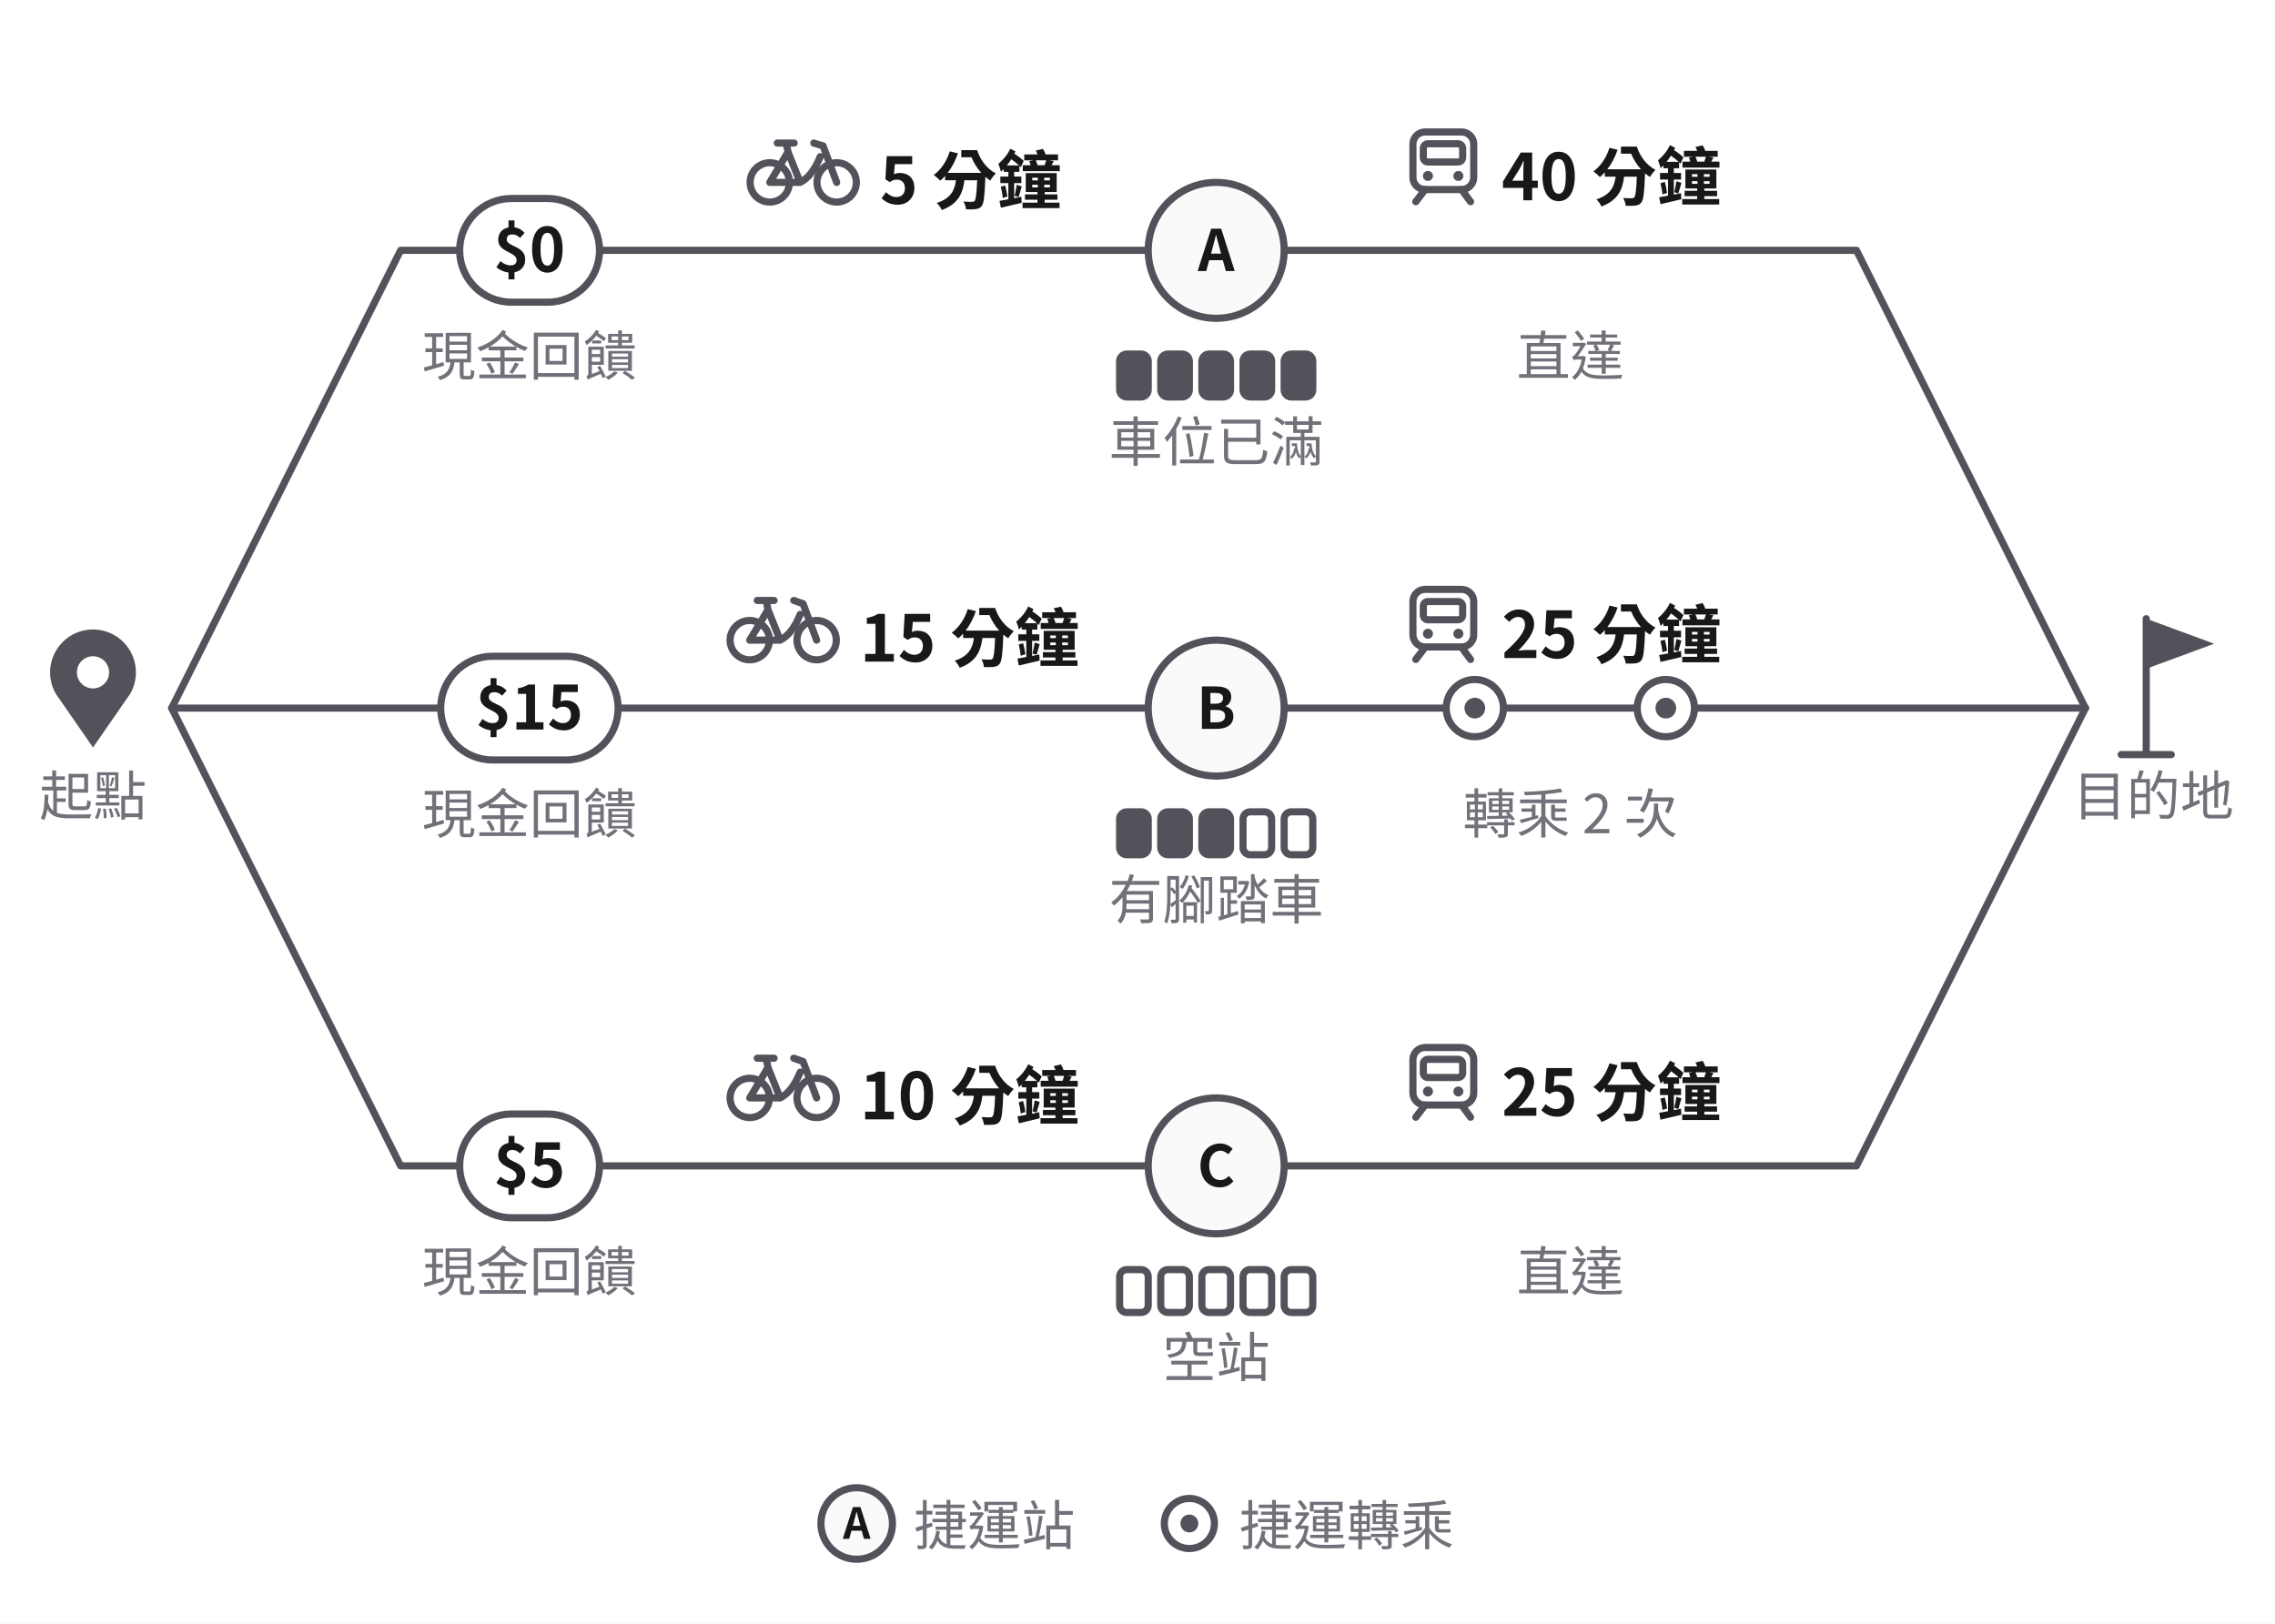
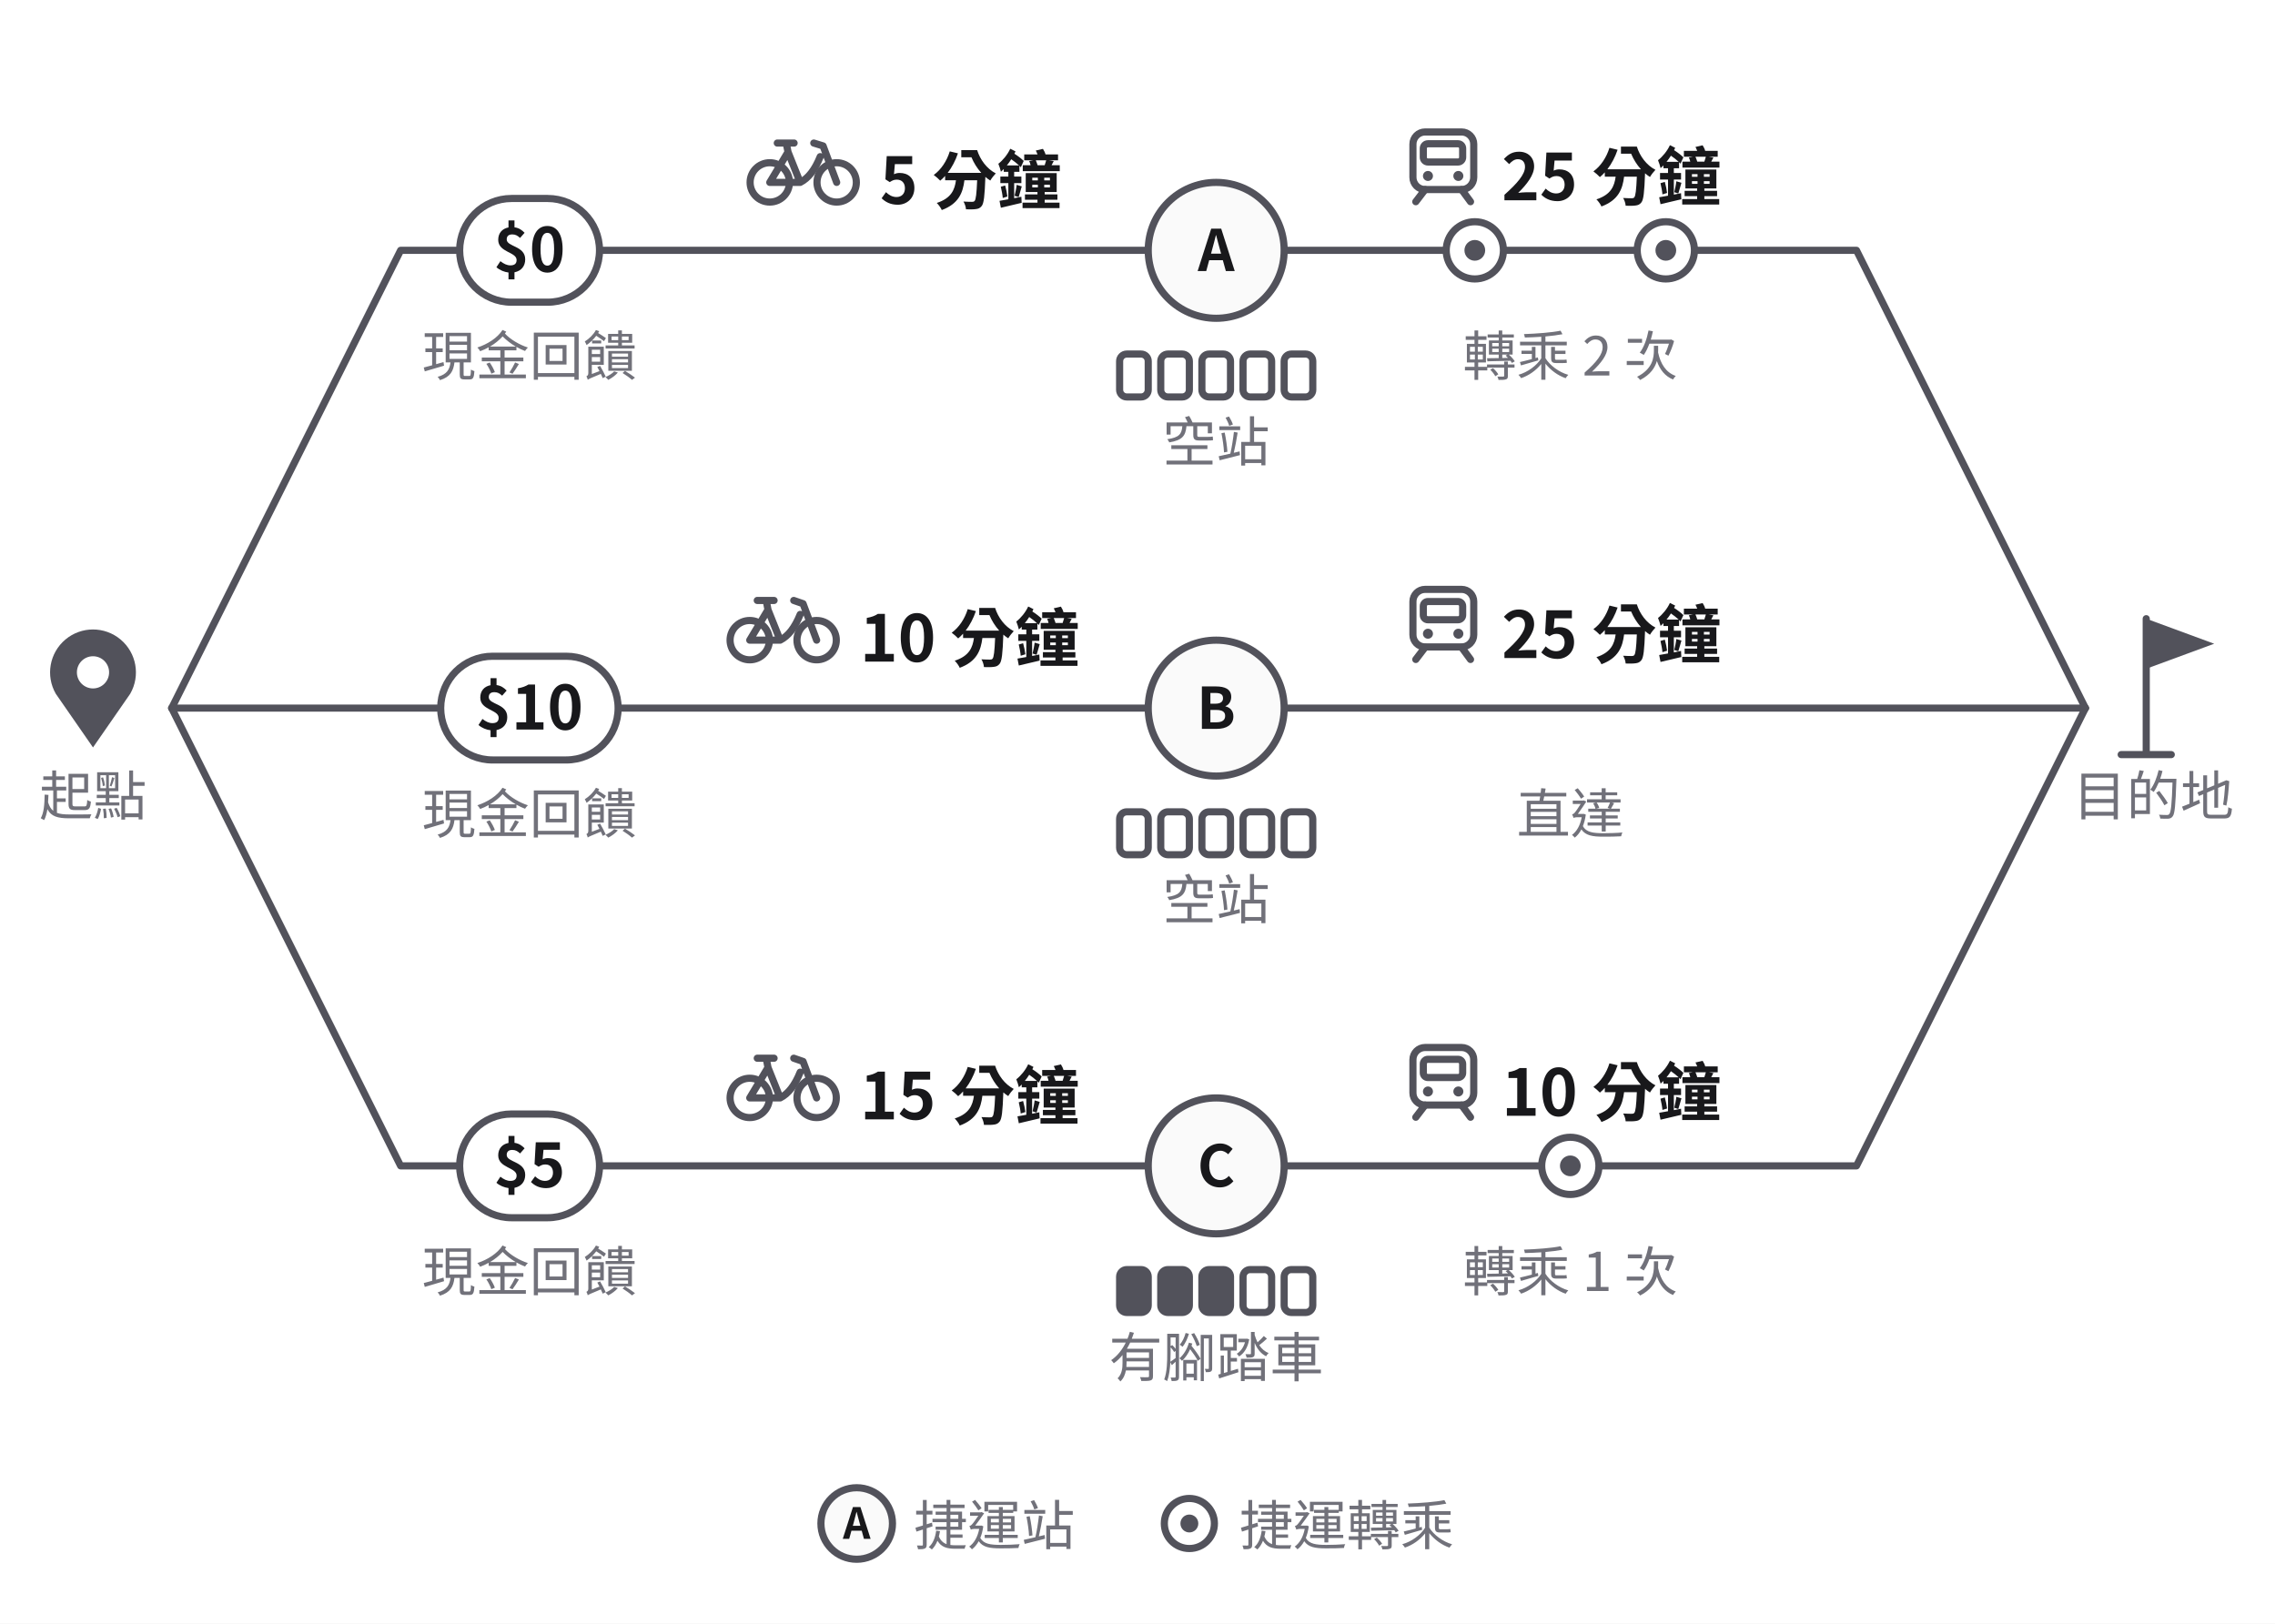
<svg xmlns="http://www.w3.org/2000/svg" viewBox="0 0 636 454" width="636" height="454" style="display:block;width:100%;max-width:480px;height:auto;margin:0 auto" role="img" aria-label="三條路線：騎腳踏車到捷運站，再搭捷運前往目的地">
  <style>.rs-bg{fill:#ffffff}.rs-tx{fill:#18181b}.rs-mu{fill:#71717a}.rs-ln{fill:none;stroke:#52525b}.rs-ink{fill:#52525b}.rs-paper{fill:#ffffff}.rs-box{fill:#ffffff;stroke:#52525b}.rs-band{fill:#fafafa;stroke:#52525b}.rs-slot{stroke:#52525b}</style>
  <rect width="636" height="454" class="rs-bg" />
  <g font-family="system-ui,-apple-system,'Segoe UI','Noto Sans TC','Noto Sans CJK TC','PingFang TC','Microsoft JhengHei',sans-serif">
    <g class="rs-ln" stroke-width="2" stroke-linejoin="round" stroke-linecap="round">
      <path d="M48.0,198.0 L112.0,70.0 L321.0,70.0" />
      <path d="M359.0,70.0 L519.0,70.0 L583.0,198.0" />
      <path d="M48.0,198.0 L112.0,198.0 L321.0,198.0" />
      <path d="M359.0,198.0 L519.0,198.0 L583.0,198.0" />
      <path d="M48.0,198.0 L112.0,326.0 L321.0,326.0" />
      <path d="M359.0,326.0 L519.0,326.0 L583.0,198.0" />
    </g>
    <rect x="128.5" y="55.5" width="39.1" height="29.0" rx="14.5" class="rs-box" stroke-width="2" />
    <text x="148.0" y="76.0" font-size="17" font-weight="600" class="rs-tx" text-anchor="middle">$0</text>
    <text x="148.0" y="105.0" font-size="15" font-weight="500" class="rs-mu" text-anchor="middle">現金回饋</text>
    <g class="rs-ln" stroke-width="2" stroke-linecap="round" stroke-linejoin="round">
      <circle cx="215.2" cy="51.0" r="5.5" />
      <circle cx="233.9" cy="51.0" r="5.5" />
      <path d="M215.2,51.0 L223.7,51.0 L220.3,42.5 Z M223.7,51.0 Q227.1,49.3 229.3,43.8 M230.1,40.8 L233.9,51.0 M220.3,42.5 L219.8,40.0 M217.3,40.0 L222.0,40.0 M230.1,40.8 L227.5,40.0" />
    </g>
    <text x="246.0" y="57.0" font-size="18" font-weight="600" class="rs-tx" text-anchor="start">5 分鐘</text>
    <g class="rs-ln" stroke-width="2" stroke-linecap="round" stroke-linejoin="round">
      <rect x="395.0" y="36.9" width="17.0" height="16.1" rx="3.4" />
      <rect x="397.9" y="40.2" width="11.0" height="5.1" rx="1.3" />
      <path d="M398.4,53.0 L395.8,56.4 M408.6,53.0 L411.1,56.4" />
    </g>
    <circle cx="399.2" cy="49.2" r="1.4" class="rs-ink" />
    <circle cx="407.7" cy="49.2" r="1.4" class="rs-ink" />
-     <text x="419.8" y="56.0" font-size="18" font-weight="600" class="rs-tx" text-anchor="start">40 分鐘</text>
-     <text x="439.0" y="105.0" font-size="15" font-weight="500" class="rs-mu" text-anchor="middle">直達</text>
+     <text x="419.8" y="56.0" font-size="18" font-weight="600" class="rs-tx" text-anchor="start">25 分鐘</text>
+     <circle cx="412.3" cy="70.0" r="8.0" class="rs-box" stroke-width="2" />
+     <circle cx="412.3" cy="70.0" r="2.9" class="rs-ink" />
+     <circle cx="465.7" cy="70.0" r="8.0" class="rs-box" stroke-width="2" />
+     <circle cx="465.7" cy="70.0" r="2.9" class="rs-ink" />
+     <text x="439.0" y="105.0" font-size="15" font-weight="500" class="rs-mu" text-anchor="middle">轉乘 2 次</text>
    <circle cx="340.0" cy="70.0" r="19.0" class="rs-band" stroke-width="2" />
    <text x="340.0" y="75.8" font-size="16" font-weight="700" class="rs-tx" text-anchor="middle">A</text>
-     <rect x="313.0" y="99.0" width="8.0" height="12.0" rx="2" class="rs-slot rs-ink" stroke-width="2" />
-     <rect x="324.5" y="99.0" width="8.0" height="12.0" rx="2" class="rs-slot rs-ink" stroke-width="2" />
-     <rect x="336.0" y="99.0" width="8.0" height="12.0" rx="2" class="rs-slot rs-ink" stroke-width="2" />
-     <rect x="347.5" y="99.0" width="8.0" height="12.0" rx="2" class="rs-slot rs-ink" stroke-width="2" />
-     <rect x="359.0" y="99.0" width="8.0" height="12.0" rx="2" class="rs-slot rs-ink" stroke-width="2" />
-     <text x="340.0" y="129.0" font-size="15" font-weight="500" class="rs-mu" text-anchor="middle">車位已滿</text>
+     <rect x="313.0" y="99.0" width="8.0" height="12.0" rx="2" class="rs-slot rs-paper" stroke-width="2" />
+     <rect x="324.5" y="99.0" width="8.0" height="12.0" rx="2" class="rs-slot rs-paper" stroke-width="2" />
+     <rect x="336.0" y="99.0" width="8.0" height="12.0" rx="2" class="rs-slot rs-paper" stroke-width="2" />
+     <rect x="347.5" y="99.0" width="8.0" height="12.0" rx="2" class="rs-slot rs-paper" stroke-width="2" />
+     <rect x="359.0" y="99.0" width="8.0" height="12.0" rx="2" class="rs-slot rs-paper" stroke-width="2" />
+     <text x="340.0" y="129.0" font-size="15" font-weight="500" class="rs-mu" text-anchor="middle">空站</text>
    <rect x="123.2" y="183.5" width="49.6" height="29.0" rx="14.5" class="rs-box" stroke-width="2" />
-     <text x="148.0" y="204.0" font-size="17" font-weight="600" class="rs-tx" text-anchor="middle">$15</text>
+     <text x="148.0" y="204.0" font-size="17" font-weight="600" class="rs-tx" text-anchor="middle">$10</text>
    <text x="148.0" y="233.0" font-size="15" font-weight="500" class="rs-mu" text-anchor="middle">現金回饋</text>
    <g class="rs-ln" stroke-width="2" stroke-linecap="round" stroke-linejoin="round">
      <circle cx="209.6" cy="179.0" r="5.5" />
      <circle cx="228.3" cy="179.0" r="5.5" />
      <path d="M209.6,179.0 L218.1,179.0 L214.7,170.5 Z M218.1,179.0 Q221.5,177.3 223.7,171.8 M224.5,168.8 L228.3,179.0 M214.7,170.5 L214.2,167.9 M211.7,167.9 L216.4,167.9 M224.5,168.8 L221.9,167.9" />
    </g>
-     <text x="240.4" y="185.0" font-size="18" font-weight="600" class="rs-tx" text-anchor="start">15 分鐘</text>
+     <text x="240.4" y="185.0" font-size="18" font-weight="600" class="rs-tx" text-anchor="start">10 分鐘</text>
    <g class="rs-ln" stroke-width="2" stroke-linecap="round" stroke-linejoin="round">
      <rect x="395.0" y="164.8" width="17.0" height="16.1" rx="3.4" />
      <rect x="397.9" y="168.2" width="11.0" height="5.1" rx="1.3" />
      <path d="M398.4,181.0 L395.8,184.4 M408.6,181.0 L411.1,184.4" />
    </g>
    <circle cx="399.2" cy="177.2" r="1.4" class="rs-ink" />
    <circle cx="407.7" cy="177.2" r="1.4" class="rs-ink" />
    <text x="419.8" y="184.0" font-size="18" font-weight="600" class="rs-tx" text-anchor="start">25 分鐘</text>
-     <circle cx="412.3" cy="198.0" r="8.0" class="rs-box" stroke-width="2" />
-     <circle cx="412.3" cy="198.0" r="2.9" class="rs-ink" />
-     <circle cx="465.7" cy="198.0" r="8.0" class="rs-box" stroke-width="2" />
-     <circle cx="465.7" cy="198.0" r="2.9" class="rs-ink" />
-     <text x="439.0" y="233.0" font-size="15" font-weight="500" class="rs-mu" text-anchor="middle">轉乘 2 次</text>
+     <text x="439.0" y="233.0" font-size="15" font-weight="500" class="rs-mu" text-anchor="middle">直達</text>
    <circle cx="340.0" cy="198.0" r="19.0" class="rs-band" stroke-width="2" />
    <text x="340.0" y="203.8" font-size="16" font-weight="700" class="rs-tx" text-anchor="middle">B</text>
-     <rect x="313.0" y="227.0" width="8.0" height="12.0" rx="2" class="rs-slot rs-ink" stroke-width="2" />
-     <rect x="324.5" y="227.0" width="8.0" height="12.0" rx="2" class="rs-slot rs-ink" stroke-width="2" />
-     <rect x="336.0" y="227.0" width="8.0" height="12.0" rx="2" class="rs-slot rs-ink" stroke-width="2" />
+     <rect x="313.0" y="227.0" width="8.0" height="12.0" rx="2" class="rs-slot rs-paper" stroke-width="2" />
+     <rect x="324.5" y="227.0" width="8.0" height="12.0" rx="2" class="rs-slot rs-paper" stroke-width="2" />
+     <rect x="336.0" y="227.0" width="8.0" height="12.0" rx="2" class="rs-slot rs-paper" stroke-width="2" />
    <rect x="347.5" y="227.0" width="8.0" height="12.0" rx="2" class="rs-slot rs-paper" stroke-width="2" />
    <rect x="359.0" y="227.0" width="8.0" height="12.0" rx="2" class="rs-slot rs-paper" stroke-width="2" />
-     <text x="340.0" y="257.0" font-size="15" font-weight="500" class="rs-mu" text-anchor="middle">有腳踏車</text>
+     <text x="340.0" y="257.0" font-size="15" font-weight="500" class="rs-mu" text-anchor="middle">空站</text>
    <rect x="128.5" y="311.5" width="39.1" height="29.0" rx="14.5" class="rs-box" stroke-width="2" />
    <text x="148.0" y="332.0" font-size="17" font-weight="600" class="rs-tx" text-anchor="middle">$5</text>
    <text x="148.0" y="361.0" font-size="15" font-weight="500" class="rs-mu" text-anchor="middle">現金回饋</text>
    <g class="rs-ln" stroke-width="2" stroke-linecap="round" stroke-linejoin="round">
      <circle cx="209.6" cy="307.0" r="5.5" />
      <circle cx="228.3" cy="307.0" r="5.5" />
      <path d="M209.6,307.0 L218.1,307.0 L214.7,298.5 Z M218.1,307.0 Q221.5,305.3 223.7,299.8 M224.5,296.8 L228.3,307.0 M214.7,298.5 L214.2,295.9 M211.7,295.9 L216.4,295.9 M224.5,296.8 L221.9,295.9" />
    </g>
-     <text x="240.4" y="313.0" font-size="18" font-weight="600" class="rs-tx" text-anchor="start">10 分鐘</text>
+     <text x="240.4" y="313.0" font-size="18" font-weight="600" class="rs-tx" text-anchor="start">15 分鐘</text>
    <g class="rs-ln" stroke-width="2" stroke-linecap="round" stroke-linejoin="round">
      <rect x="395.0" y="292.9" width="17.0" height="16.1" rx="3.4" />
      <rect x="397.9" y="296.2" width="11.0" height="5.1" rx="1.3" />
      <path d="M398.4,309.0 L395.8,312.4 M408.6,309.0 L411.1,312.4" />
    </g>
    <circle cx="399.2" cy="305.2" r="1.4" class="rs-ink" />
    <circle cx="407.7" cy="305.2" r="1.4" class="rs-ink" />
-     <text x="419.8" y="312.0" font-size="18" font-weight="600" class="rs-tx" text-anchor="start">25 分鐘</text>
-     <text x="439.0" y="361.0" font-size="15" font-weight="500" class="rs-mu" text-anchor="middle">直達</text>
+     <text x="419.8" y="312.0" font-size="18" font-weight="600" class="rs-tx" text-anchor="start">10 分鐘</text>
+     <circle cx="439.0" cy="326.0" r="8.0" class="rs-box" stroke-width="2" />
+     <circle cx="439.0" cy="326.0" r="2.9" class="rs-ink" />
+     <text x="439.0" y="361.0" font-size="15" font-weight="500" class="rs-mu" text-anchor="middle">轉乘 1 次</text>
    <circle cx="340.0" cy="326.0" r="19.0" class="rs-band" stroke-width="2" />
    <text x="340.0" y="331.8" font-size="16" font-weight="700" class="rs-tx" text-anchor="middle">C</text>
-     <rect x="313.0" y="355.0" width="8.0" height="12.0" rx="2" class="rs-slot rs-paper" stroke-width="2" />
-     <rect x="324.5" y="355.0" width="8.0" height="12.0" rx="2" class="rs-slot rs-paper" stroke-width="2" />
-     <rect x="336.0" y="355.0" width="8.0" height="12.0" rx="2" class="rs-slot rs-paper" stroke-width="2" />
+     <rect x="313.0" y="355.0" width="8.0" height="12.0" rx="2" class="rs-slot rs-ink" stroke-width="2" />
+     <rect x="324.5" y="355.0" width="8.0" height="12.0" rx="2" class="rs-slot rs-ink" stroke-width="2" />
+     <rect x="336.0" y="355.0" width="8.0" height="12.0" rx="2" class="rs-slot rs-ink" stroke-width="2" />
    <rect x="347.5" y="355.0" width="8.0" height="12.0" rx="2" class="rs-slot rs-paper" stroke-width="2" />
    <rect x="359.0" y="355.0" width="8.0" height="12.0" rx="2" class="rs-slot rs-paper" stroke-width="2" />
-     <text x="340.0" y="385.0" font-size="15" font-weight="500" class="rs-mu" text-anchor="middle">空站</text>
+     <text x="340.0" y="385.0" font-size="15" font-weight="500" class="rs-mu" text-anchor="middle">有腳踏車</text>
    <path d="M26.0,209.0 L15.6,194.0 A12 12 0 1 1 36.4,194.0 Z" class="rs-ink" />
    <circle cx="26.0" cy="188.0" r="4.5" class="rs-paper" />
    <text x="26.0" y="228.0" font-size="15" font-weight="500" class="rs-mu" text-anchor="middle">起點</text>
    <g class="rs-ln" stroke-width="2" stroke-linecap="round">
      <path d="M600.0,211.0 L600.0,173.0 M593.0,211.0 L607.0,211.0" />
    </g>
    <path d="M600.0,173.0 L619.0,180.0 L600.0,187.0 Z" class="rs-ink" />
    <text x="602.0" y="228.0" font-size="15" font-weight="500" class="rs-mu" text-anchor="middle">目的地</text>
    <circle cx="239.5" cy="426.0" r="10" class="rs-band" stroke-width="2" />
    <text x="239.5" y="430.3" font-size="12" font-weight="700" class="rs-tx" text-anchor="middle">A</text>
    <text x="255.5" y="432.0" font-size="15" font-weight="500" class="rs-mu" text-anchor="start">捷運站</text>
    <circle cx="332.5" cy="426.0" r="7.0" class="rs-box" stroke-width="2" />
    <circle cx="332.5" cy="426.0" r="2.5" class="rs-ink" />
    <text x="346.5" y="432.0" font-size="15" font-weight="500" class="rs-mu" text-anchor="start">捷運轉乘</text>
  </g>
</svg>
